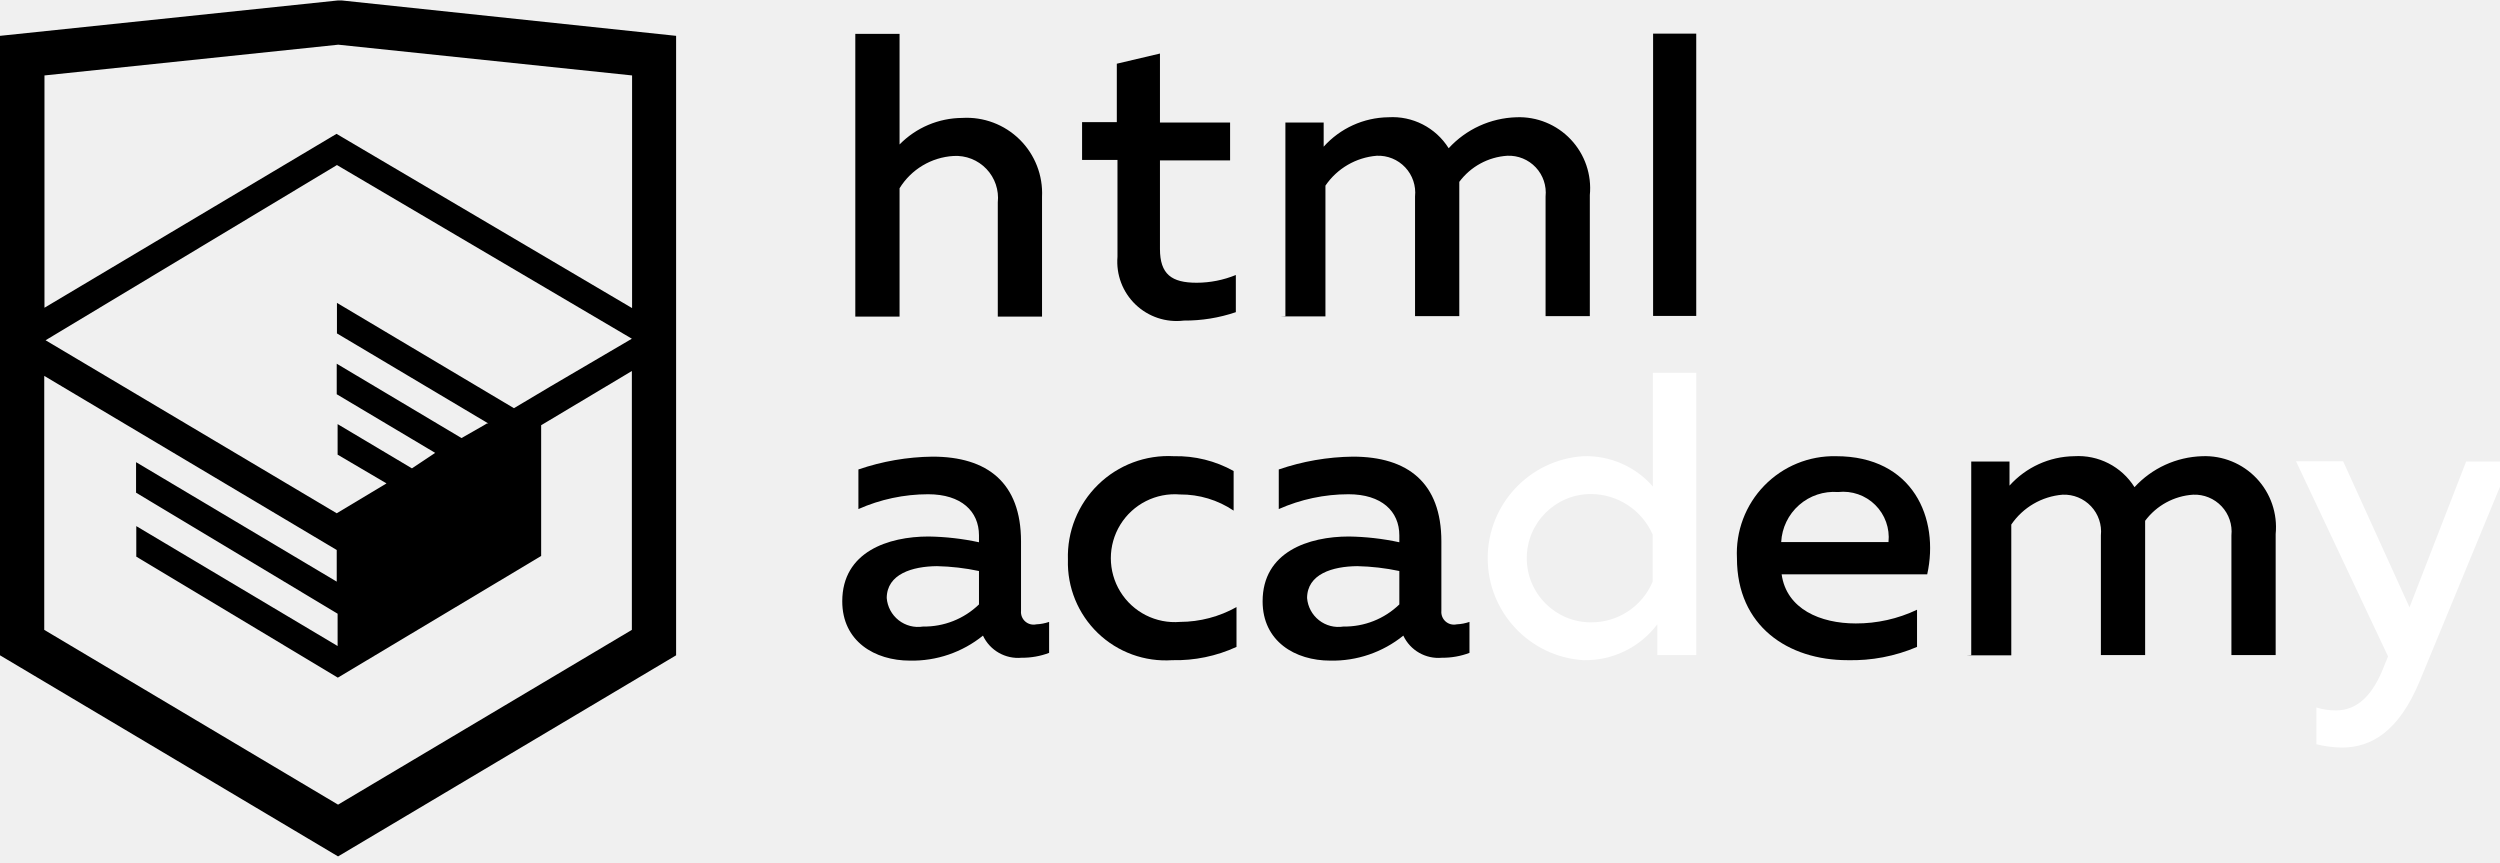
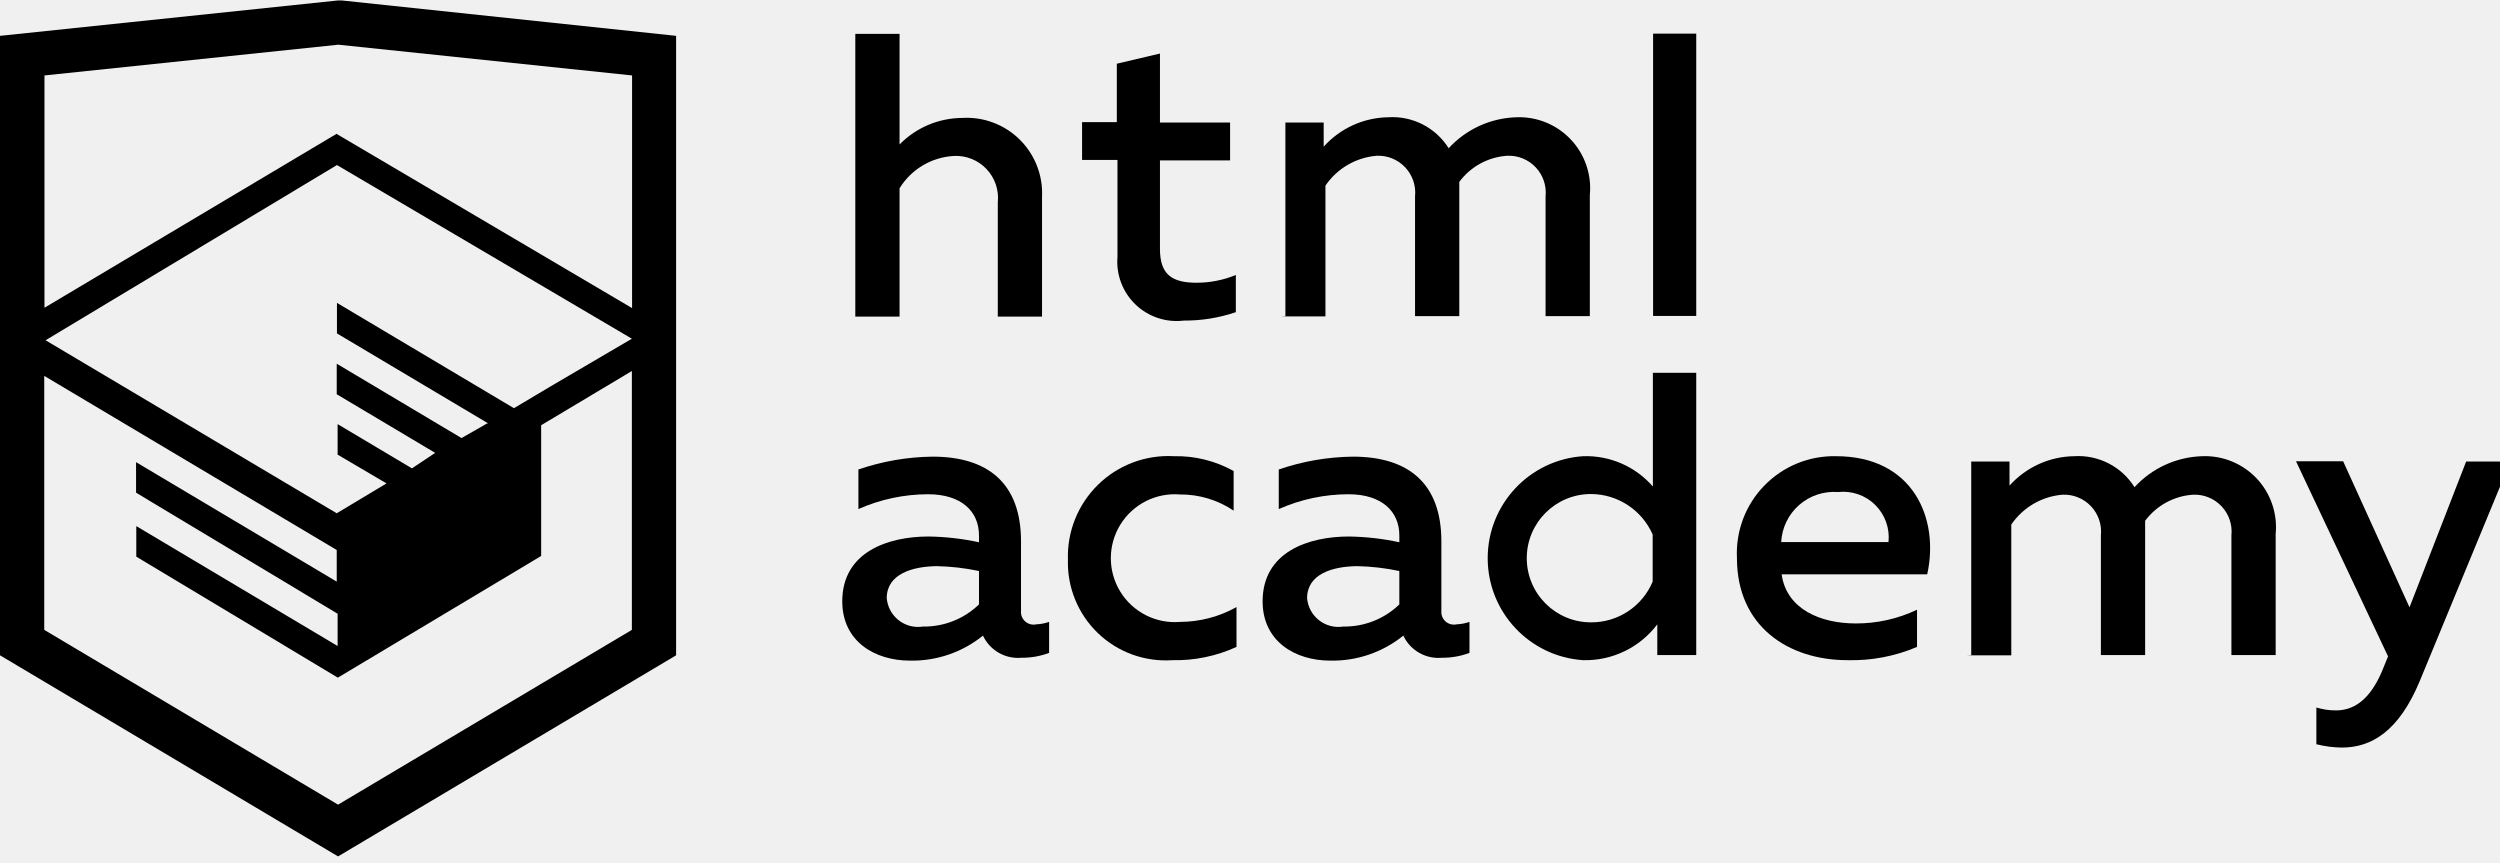
<svg xmlns="http://www.w3.org/2000/svg" id="Layer_1" data-name="Layer 1" viewBox="0 0 113 39">
  <path d="M401.93,351.51a2.07,2.07,0,0,0,.58-0.11v1.4a3.41,3.41,0,0,1-1.24.22,1.75,1.75,0,0,1-1.75-1,5.08,5.08,0,0,1-3.3,1.13c-1.59,0-3.06-.87-3.06-2.68,0-2.24,2.08-2.93,3.9-2.93a11.63,11.63,0,0,1,2.28.26v-0.31c0-1.09-.8-1.86-2.3-1.86a7.79,7.79,0,0,0-3.15.67v-1.79a10.72,10.72,0,0,1,3.35-.58c2.48,0,4,1.18,4,3.83v3.14A0.57,0.57,0,0,0,401.93,351.51Zm-6.76-1.19a1.42,1.42,0,0,0,1.64,1.29,3.56,3.56,0,0,0,2.53-1V349.1a10.21,10.21,0,0,0-1.9-.22C396.34,348.89,395.17,349.23,395.17,350.33Z" transform="translate(-355.09 -323.29)" fill="#000" />
  <path d="M408.15,343.91a5.29,5.29,0,0,1,2.7.67v1.79a4.28,4.28,0,0,0-2.42-.73,2.89,2.89,0,1,0,0,5.76,5.26,5.26,0,0,0,2.55-.67v1.8a6.58,6.58,0,0,1-2.9.6,4.42,4.42,0,0,1-4.72-4.54A4.54,4.54,0,0,1,408.15,343.91Z" transform="translate(-355.09 -323.29)" fill="#000" />
  <path d="M420.93,351.51a2.07,2.07,0,0,0,.58-0.11v1.4a3.41,3.41,0,0,1-1.24.22,1.75,1.75,0,0,1-1.75-1,5.08,5.08,0,0,1-3.3,1.13c-1.59,0-3.06-.87-3.06-2.68,0-2.24,2.08-2.93,3.9-2.93a11.63,11.63,0,0,1,2.28.26v-0.31c0-1.09-.8-1.86-2.3-1.86a7.79,7.79,0,0,0-3.15.67v-1.79a10.72,10.72,0,0,1,3.35-.58c2.48,0,4,1.18,4,3.83v3.14A0.57,0.57,0,0,0,420.93,351.51Zm-6.76-1.19a1.42,1.42,0,0,0,1.64,1.29,3.56,3.56,0,0,0,2.53-1V349.1a10.21,10.21,0,0,0-1.9-.22C415.33,348.89,414.17,349.23,414.17,350.33Z" transform="translate(-355.09 -323.29)" fill="#000" />
-   <path d="M431.76,340.14V352.9H430v-1.39a4.07,4.07,0,0,1-3.35,1.62,4.62,4.62,0,0,1,0-9.22,4,4,0,0,1,3.15,1.37v-5.14h2ZM427,345.62a2.9,2.9,0,0,0,0,5.8,3,3,0,0,0,2.79-1.84v-2.13A3.06,3.06,0,0,0,427,345.62Z" transform="translate(-355.09 -323.29)" fill="#fff" />
+   <path d="M431.76,340.14V352.9H430v-1.39a4.07,4.07,0,0,1-3.35,1.62,4.62,4.62,0,0,1,0-9.22,4,4,0,0,1,3.15,1.37v-5.14h2ZM427,345.62a2.9,2.9,0,0,0,0,5.8,3,3,0,0,0,2.79-1.84v-2.13A3.06,3.06,0,0,0,427,345.62Z" transform="translate(-355.09 -323.29)" fill="#000" />
  <path d="M438.08,343.91c3.48,0,4.68,2.81,4.12,5.34h-6.58c0.22,1.57,1.75,2.22,3.35,2.22a6.41,6.41,0,0,0,2.77-.62v1.68a7.5,7.5,0,0,1-3.14.6c-2.68,0-5-1.53-5-4.61A4.39,4.39,0,0,1,438.08,343.91Zm0.09,1.62a2.39,2.39,0,0,0-2.57,2.26h4.85A2.06,2.06,0,0,0,438.17,345.53Z" transform="translate(-355.09 -323.29)" fill="#000" />
  <path d="M444.19,352.9v-8.75h1.73v1.09a4,4,0,0,1,2.92-1.33,3,3,0,0,1,2.73,1.4,4.33,4.33,0,0,1,3.06-1.4,3.21,3.21,0,0,1,3.32,3.52v5.47h-2v-5.41a1.67,1.67,0,0,0-1.73-1.84,2.94,2.94,0,0,0-2.17,1.18c0,0.2,0,.4,0,0.6v5.47h-2v-5.41a1.67,1.67,0,0,0-1.73-1.84,3.11,3.11,0,0,0-2.32,1.35v5.91h-2Z" transform="translate(-355.09 -323.29)" fill="#000" />
-   <path d="M466.56,344.15h2l-4.1,9.93c-0.95,2.28-2.19,3-3.52,3a5,5,0,0,1-1.15-.15v-1.66a3,3,0,0,0,.89.13c0.95,0,1.66-.67,2.17-2l0.18-.44-4.16-8.82H461l3,6.6Z" transform="translate(-355.09 -323.29)" fill="#fff" />
+   <path d="M466.56,344.15h2l-4.1,9.93c-0.95,2.28-2.19,3-3.52,3a5,5,0,0,1-1.15-.15v-1.66a3,3,0,0,0,.89.13c0.95,0,1.66-.67,2.17-2l0.18-.44-4.16-8.82H461l3,6.6Z" transform="translate(-355.09 -323.29)" fill="#000" />
  <path d="M395.75,324.82v5a4,4,0,0,1,2.83-1.2,3.41,3.41,0,0,1,3.61,3.57v5.41h-2v-5.16a1.9,1.9,0,0,0-2-2.1,3.08,3.08,0,0,0-2.44,1.46v5.8h-2V324.82h2Z" transform="translate(-355.09 -323.29)" fill="#000" />
  <path d="M407.52,325.71v3.12h3.17v1.71h-3.17v4c0,1.15.53,1.53,1.66,1.53a4.71,4.71,0,0,0,1.77-.35v1.68a7.14,7.14,0,0,1-2.35.38,2.68,2.68,0,0,1-3-2.88v-4.38H404v-1.71h1.57v-2.64Z" transform="translate(-355.09 -323.29)" fill="#000" />
  <path d="M413.19,337.58v-8.75h1.73v1.09a4,4,0,0,1,2.92-1.33,3,3,0,0,1,2.73,1.4,4.33,4.33,0,0,1,3.06-1.4,3.21,3.21,0,0,1,3.32,3.52v5.47h-2v-5.41a1.67,1.67,0,0,0-1.73-1.84,2.94,2.94,0,0,0-2.17,1.18c0,0.2,0,.4,0,0.6v5.47h-2v-5.41a1.67,1.67,0,0,0-1.73-1.84,3.11,3.11,0,0,0-2.32,1.35v5.91h-2Z" transform="translate(-355.09 -323.29)" fill="#000" />
  <rect x="74.72" y="1.52" width="1.95" height="12.76" fill="#000" />
  <path d="M370.53,323.31l-0.16,0-15.28,1.6v28L370.37,362l15.28-9.09v-28Zm13.12,28.45-13.28,7.9-13.28-7.9V340.28l13.22,7.87,0,1.43-9.07-5.4v1.38l9.11,5.47,0,1.46-9.1-5.42v1.38l9.11,5.47h0l9.19-5.5v-1.39h0v-4.52l4.1-2.45v11.67Zm0-13.16L380,340.74h0l-1.68,1-8-4.76v1.38l6.84,4.07-0.06,0-0.15.09-1,.57-5.64-3.36v1.38l4.45,2.65-1.05.7,0,0-3.36-2v1.38l2.21,1.3-2.25,1.35-13.16-7.82,13.17-7.92h0Zm0-1.39-13.35-7.87h0l-13.2,7.86v-10.5l13.28-1.39,13.28,1.39v10.51Z" transform="translate(-355.09 -323.29)" fill="#000" />
</svg>
